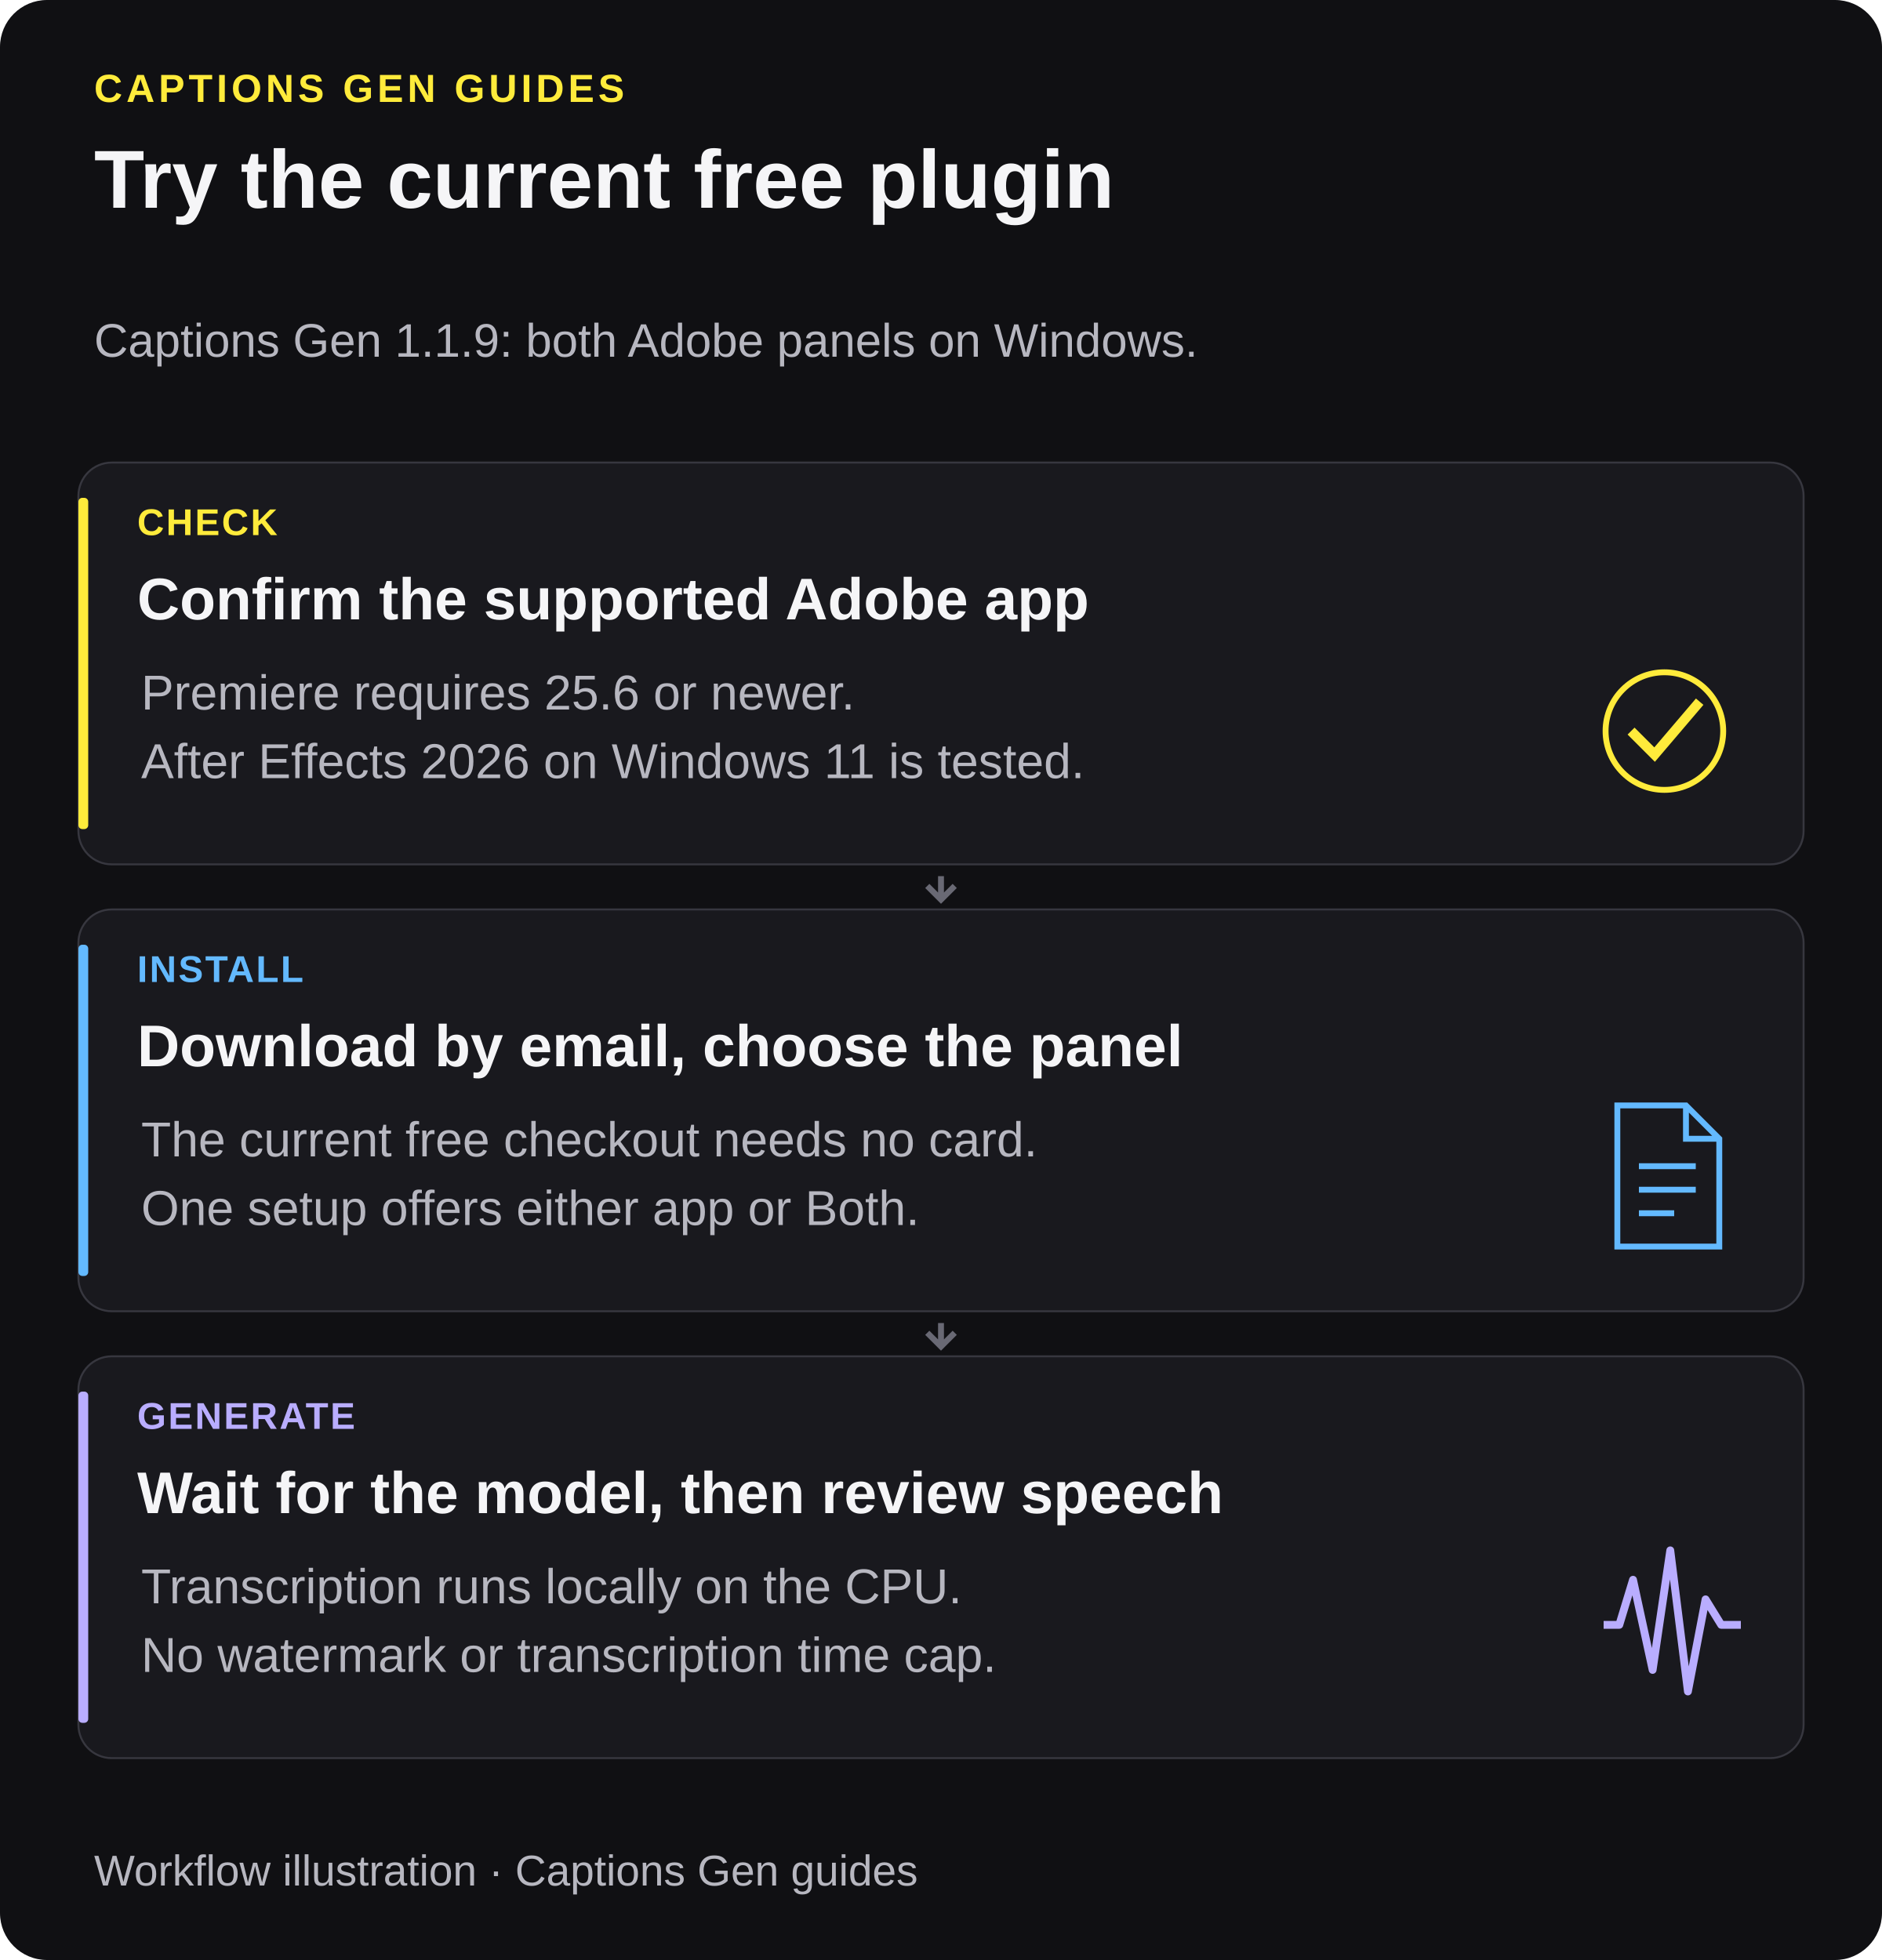
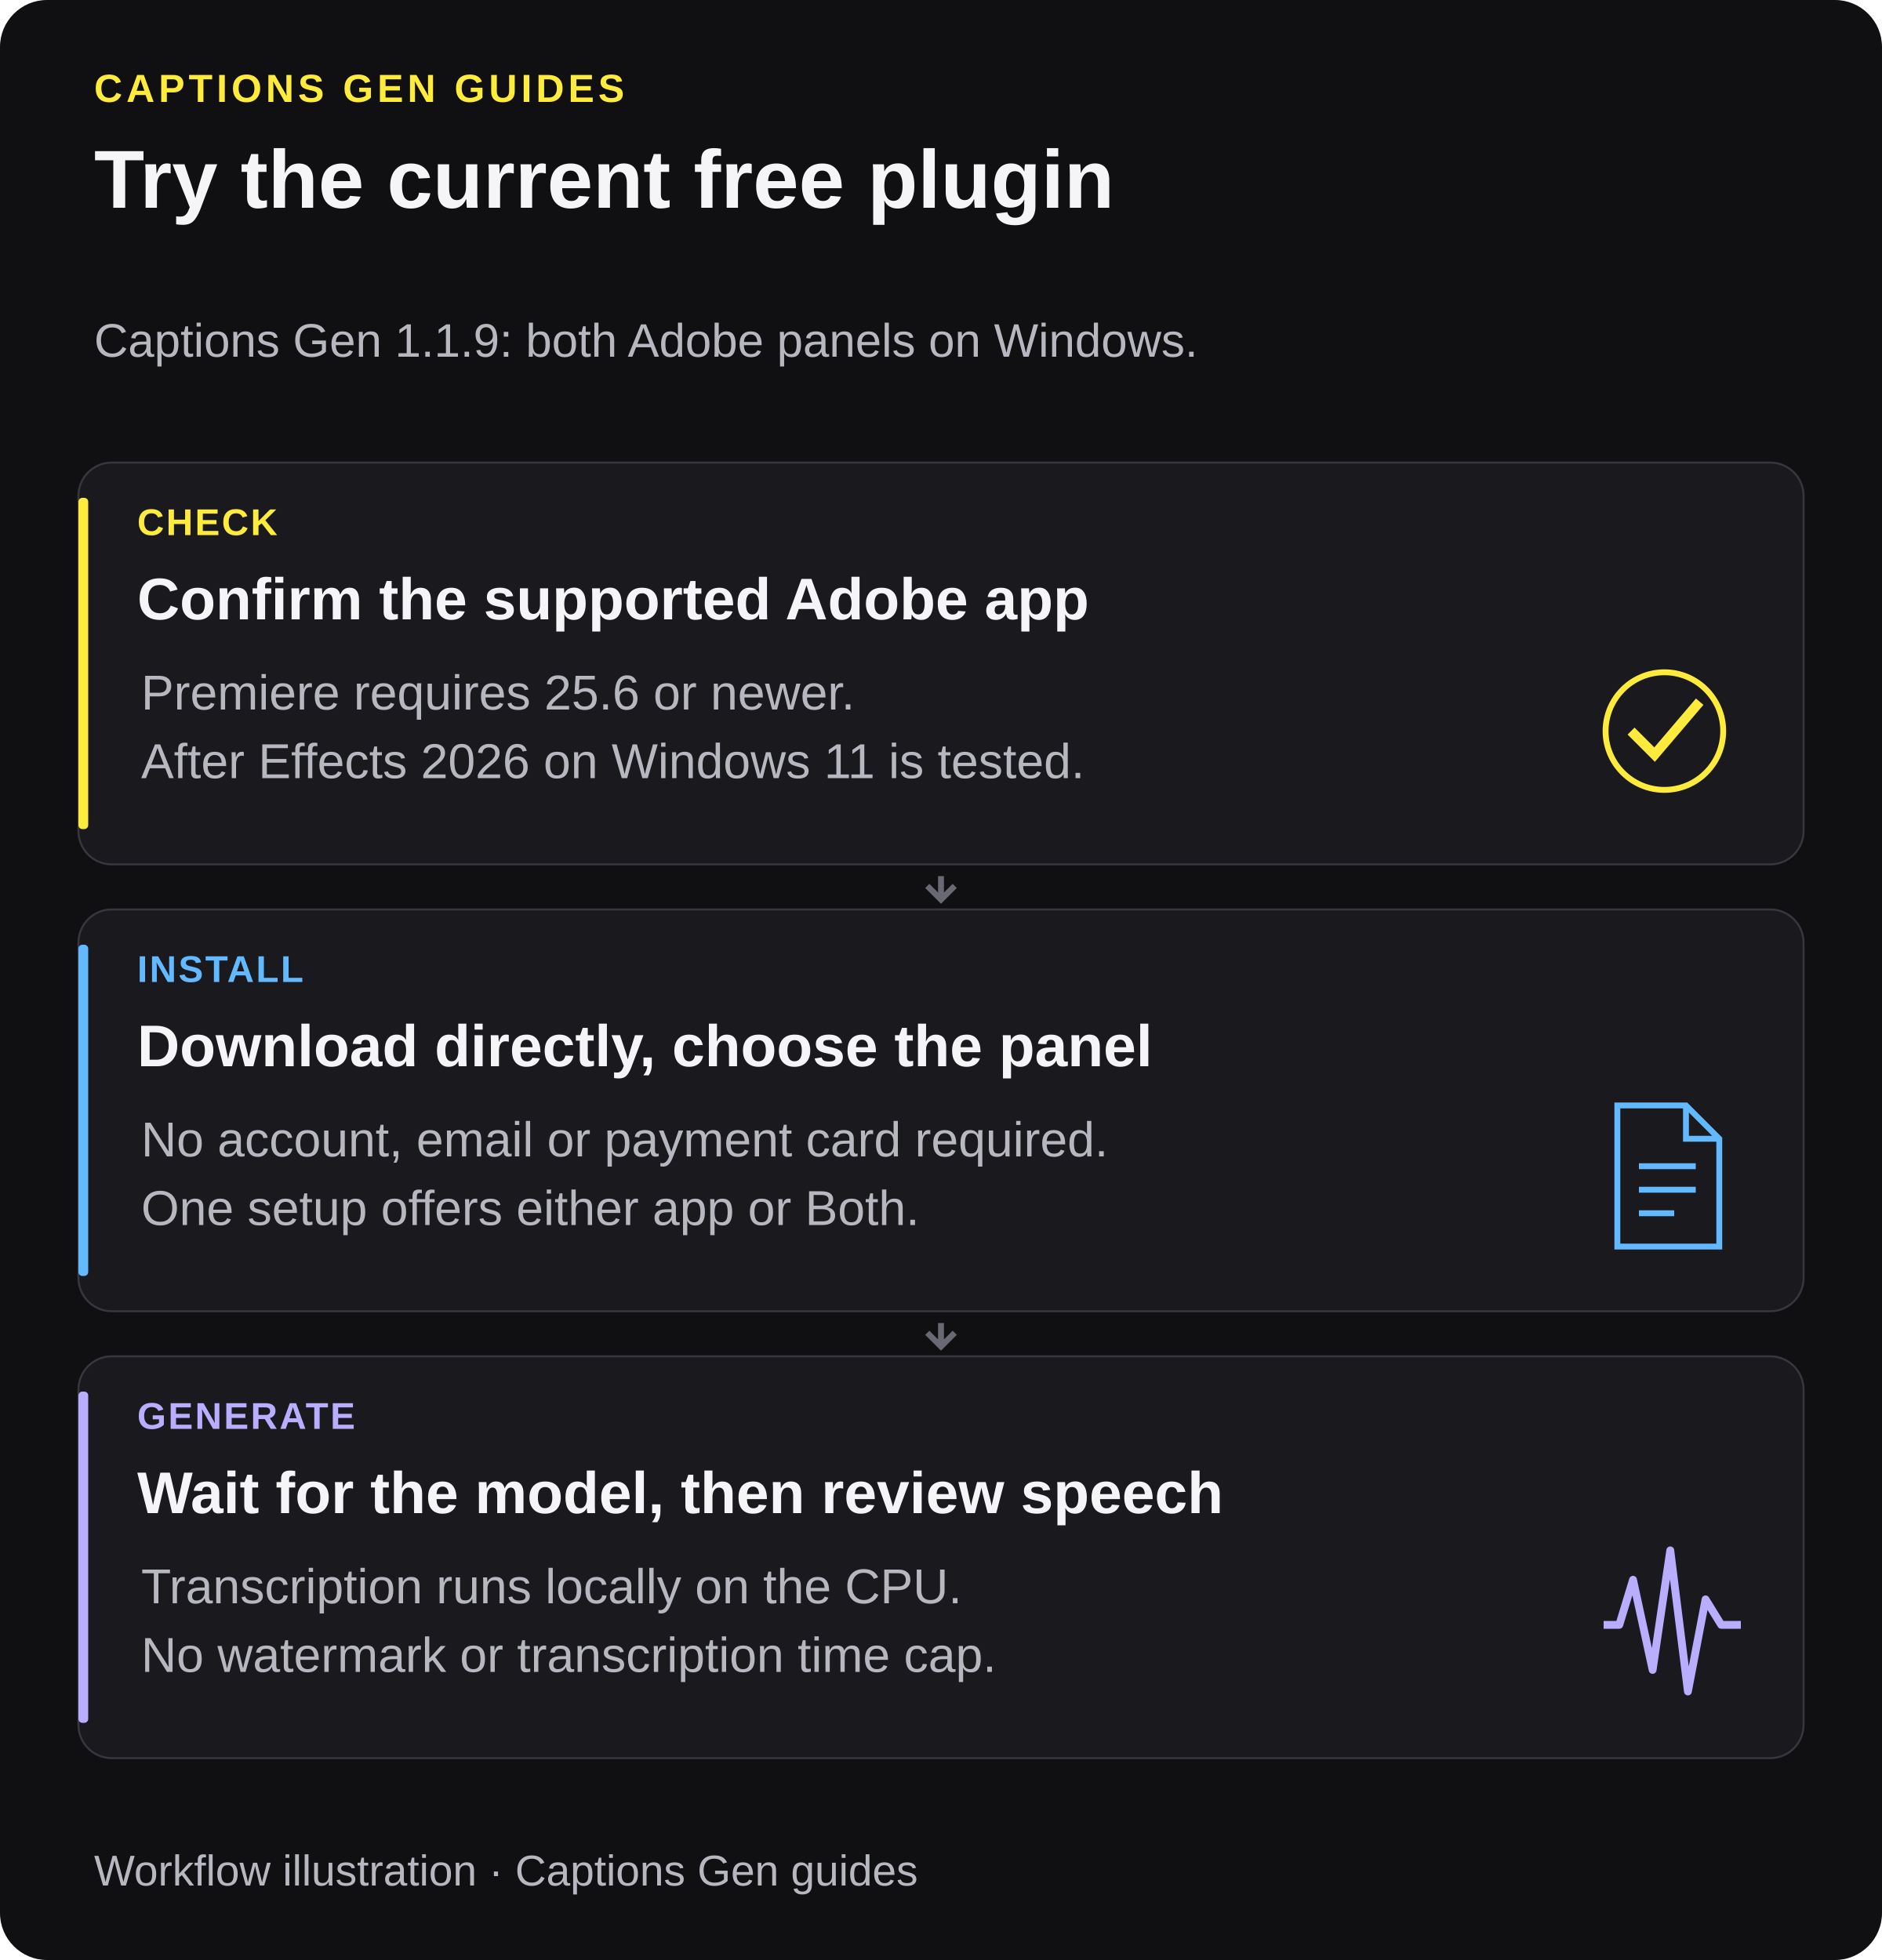
<svg xmlns="http://www.w3.org/2000/svg" width="960" height="1000" viewBox="0 0 960 1000" role="img" aria-labelledby="title description">
  <rect width="960" height="1000" rx="24" fill="#101013" />
  <g font-family="Arial, sans-serif">
    <text x="48" y="52" font-size="20" font-weight="700" letter-spacing="2" fill="#ffeb3b">CAPTIONS GEN GUIDES</text>
    <text x="48" y="106" font-size="42" font-weight="700" fill="#f5f5f7">Try the current free plugin</text>
    <text x="48" y="182" font-size="24" fill="#b7b7c0">Captions Gen 1.1.9: both Adobe panels on Windows.</text>
    <rect x="40" y="236" width="880" height="205" rx="17" fill="#19191e" stroke="#37373f" />
    <rect x="40" y="254" width="5" height="169" rx="2" fill="#ffeb3b" />
    <text x="70" y="273" font-size="19" font-weight="700" letter-spacing="1" fill="#ffeb3b">CHECK</text>
    <text x="70" y="316" font-size="30" font-weight="700" fill="#f5f5f7">Confirm the supported Adobe app</text>
    <text x="72" y="362" font-size="25" fill="#b7b7c0">Premiere requires 25.6 or newer.</text>
    <text x="72" y="397" font-size="25" fill="#b7b7c0">After Effects 2026 on Windows 11 is tested.</text>
    <circle cx="849" cy="373" r="30" fill="none" stroke="#ffeb3b" stroke-width="3" />
    <path d="M832 373l12 12 23-27" stroke="#ffeb3b" fill="none" stroke-width="5" />
    <path d="M480 447v10m-7-5 7 7 7-7" stroke="#696974" stroke-width="3" fill="none" />
    <rect x="40" y="464" width="880" height="205" rx="17" fill="#19191e" stroke="#37373f" />
    <rect x="40" y="482" width="5" height="169" rx="2" fill="#63b9ff" />
    <text x="70" y="501" font-size="19" font-weight="700" letter-spacing="1" fill="#63b9ff">INSTALL</text>
-     <text x="70" y="544" font-size="30" font-weight="700" fill="#f5f5f7">Download by email, choose the panel</text>
-     <text x="72" y="590" font-size="25" fill="#b7b7c0">The current free checkout needs no card.</text>
+     <text x="70" y="544" font-size="30" font-weight="700" fill="#f5f5f7">Download directly, choose the panel</text>
+     <text x="72" y="590" font-size="25" fill="#b7b7c0">No account, email or payment card required.</text>
    <text x="72" y="625" font-size="25" fill="#b7b7c0">One setup offers either app or Both.</text>
    <path d="M825 564h35l17 17v55H825z M860 564v17h17 M836 595h29 M836 607h29 M836 619h18" stroke="#63b9ff" fill="none" stroke-width="3" />
    <path d="M480 675v10m-7-5 7 7 7-7" stroke="#696974" stroke-width="3" fill="none" />
    <rect x="40" y="692" width="880" height="205" rx="17" fill="#19191e" stroke="#37373f" />
    <rect x="40" y="710" width="5" height="169" rx="2" fill="#b9adff" />
    <text x="70" y="729" font-size="19" font-weight="700" letter-spacing="1" fill="#b9adff">GENERATE</text>
    <text x="70" y="772" font-size="30" font-weight="700" fill="#f5f5f7">Wait for the model, then review speech</text>
    <text x="72" y="818" font-size="25" fill="#b7b7c0">Transcription runs locally on the CPU.</text>
    <text x="72" y="853" font-size="25" fill="#b7b7c0">No watermark or transcription time cap.</text>
    <path d="M818 829h8l7-23 10 46 9-61 9 72 9-47 8 13h10" stroke="#b9adff" fill="none" stroke-width="4" stroke-linejoin="round" />
    <text x="48" y="962" font-size="22" fill="#b7b7c0">Workflow illustration · Captions Gen guides</text>
  </g>
</svg>
